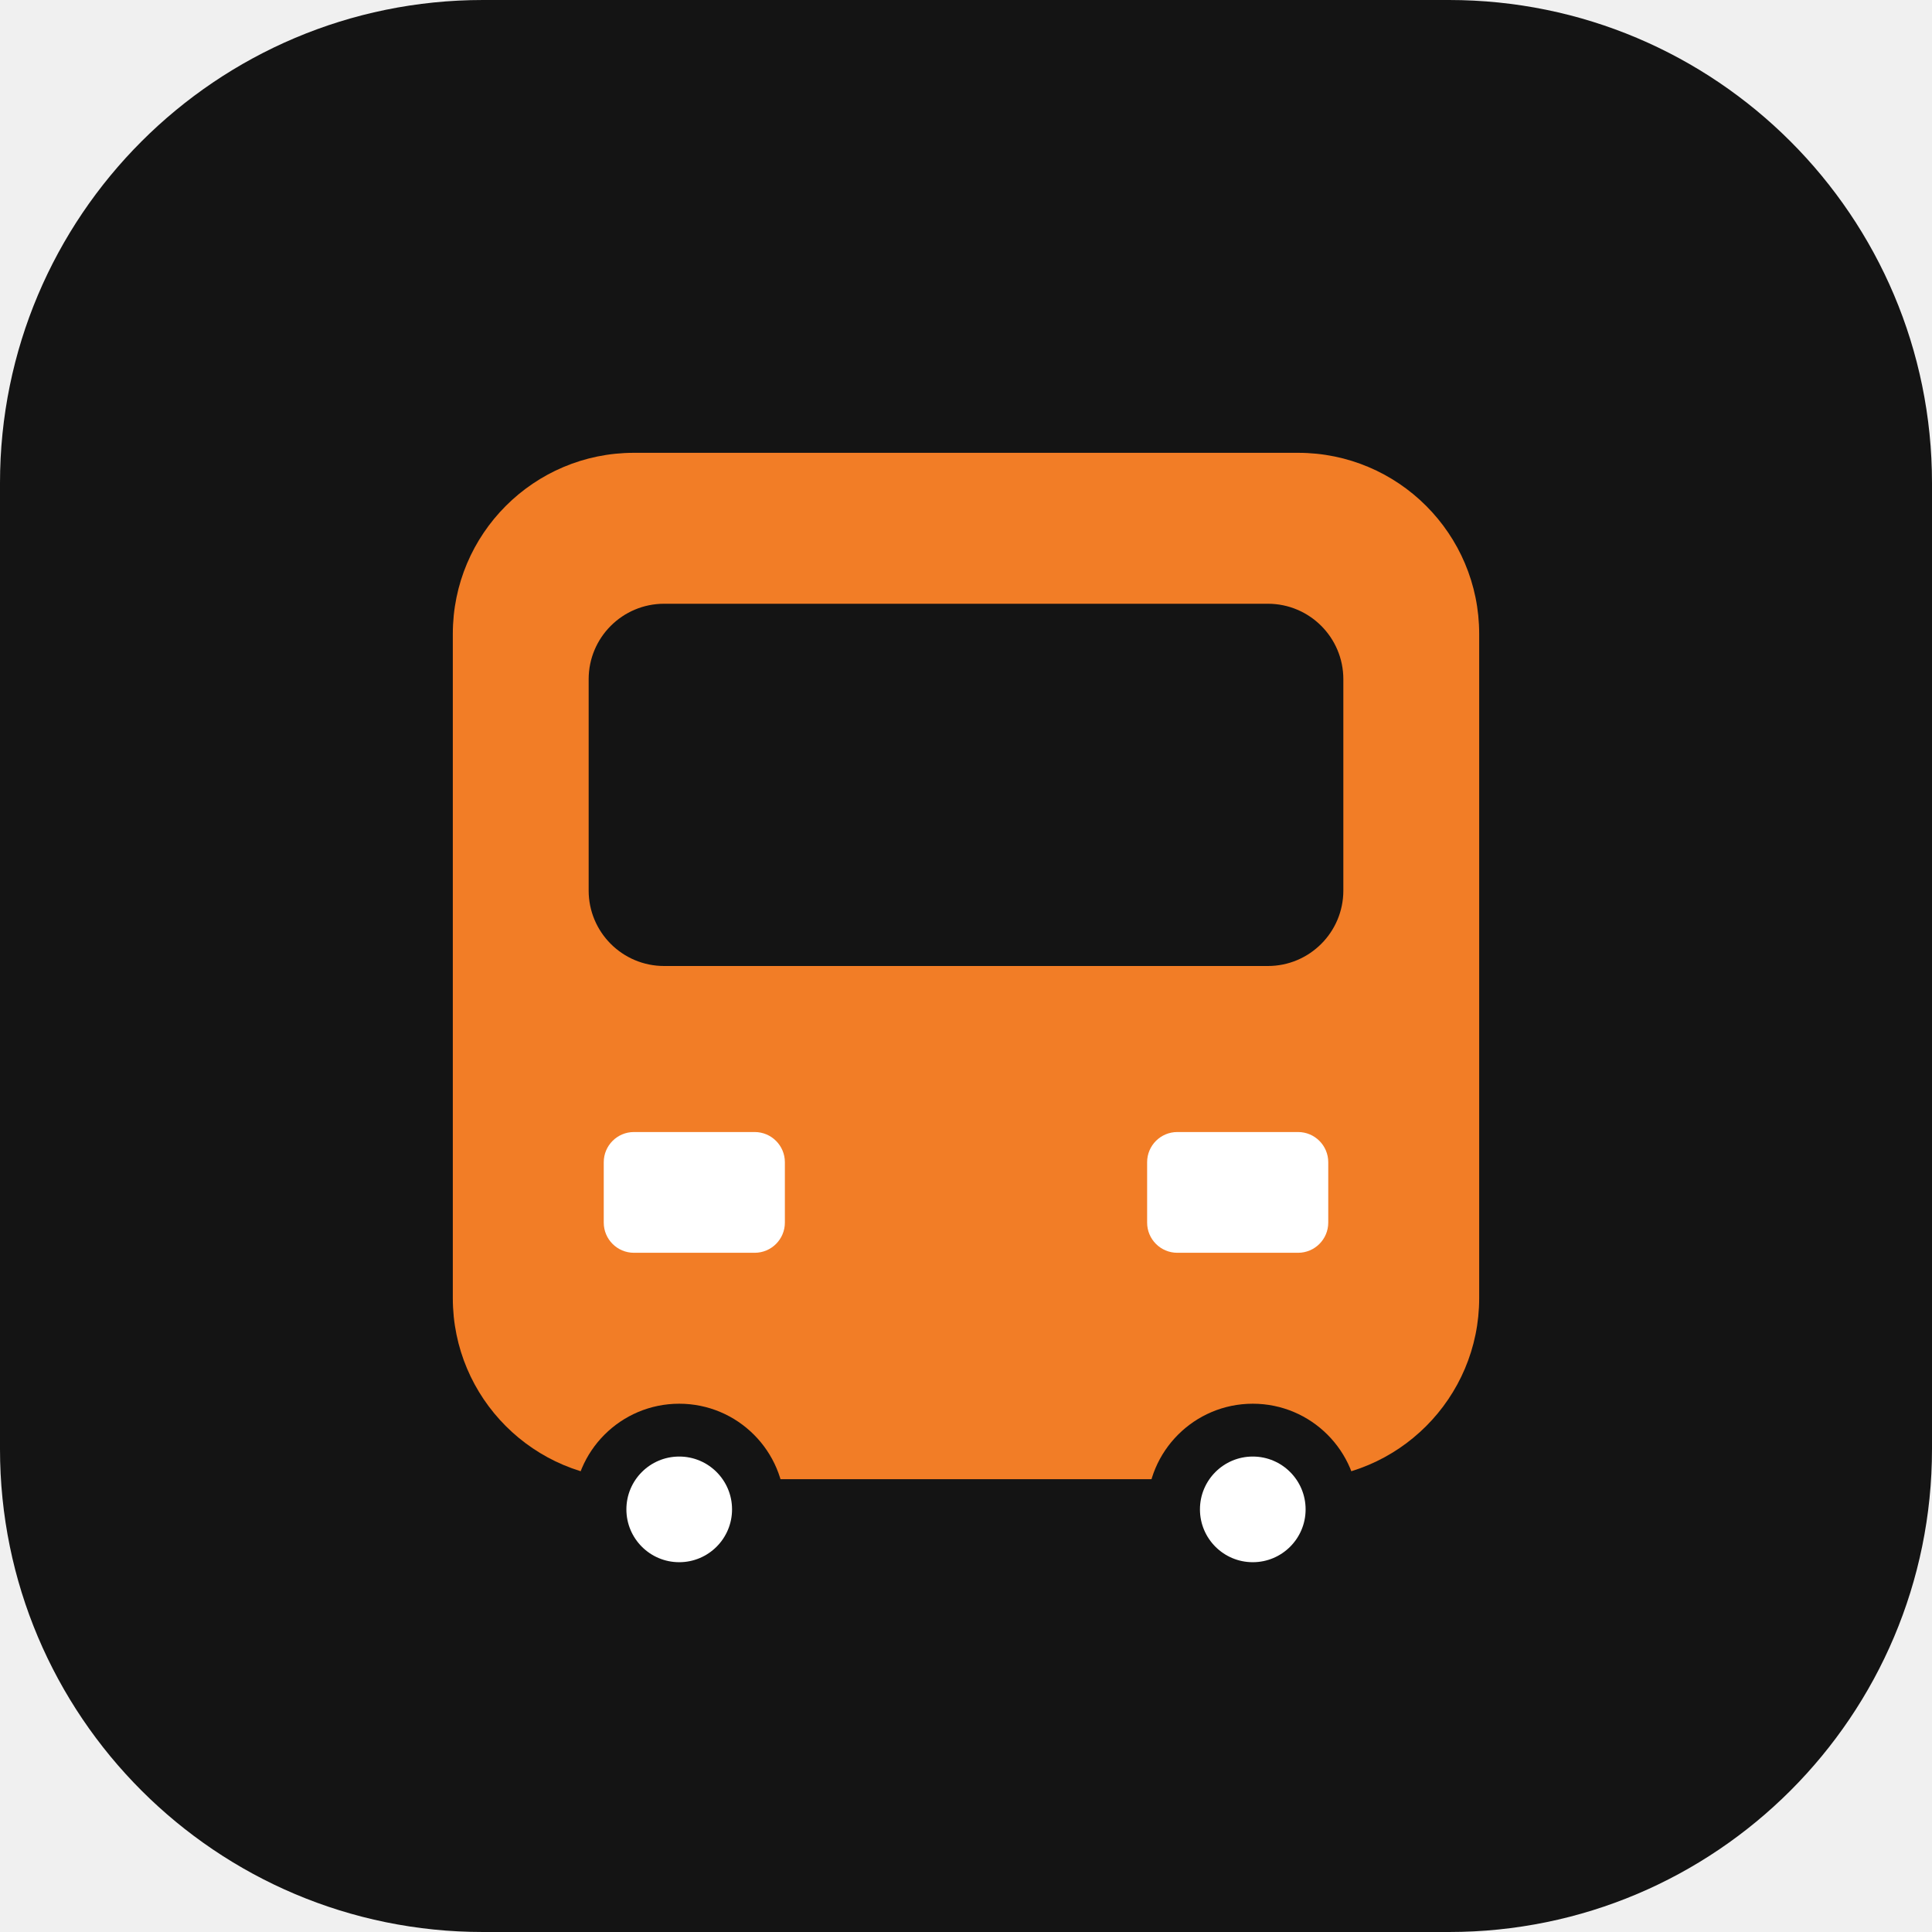
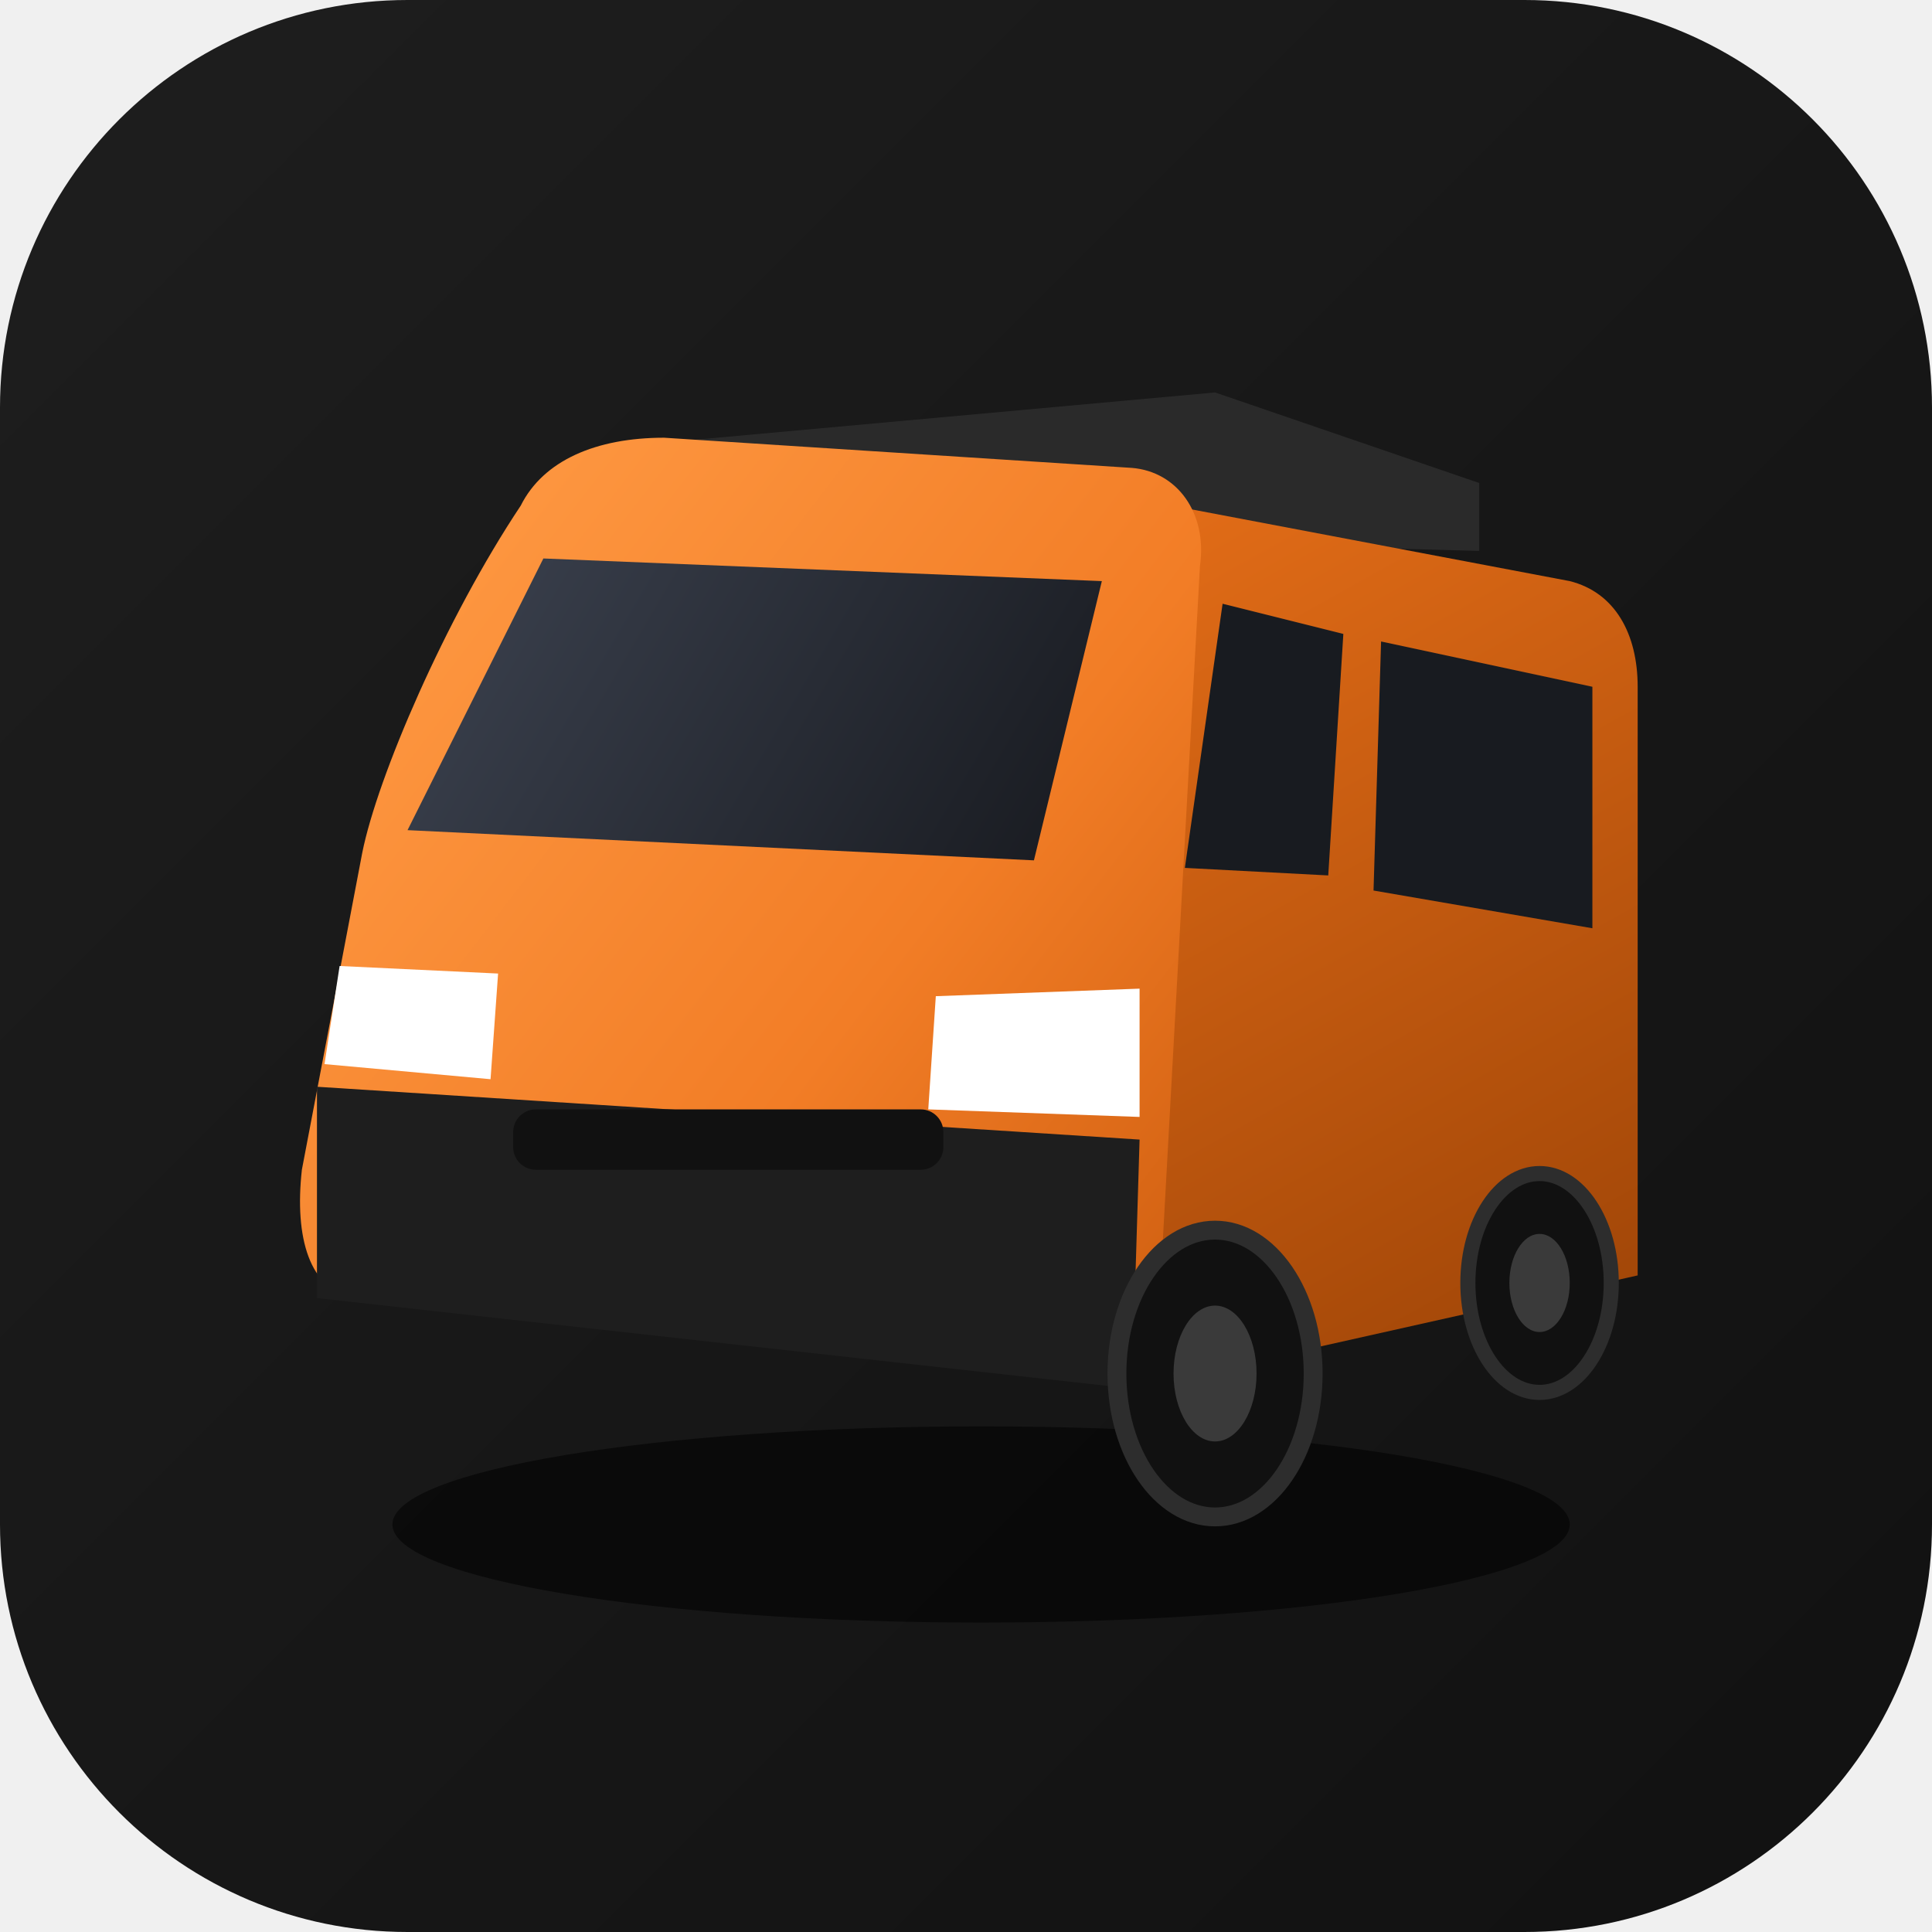
<svg xmlns="http://www.w3.org/2000/svg" viewBox="0 0 512 512" fill="none">
-   <rect width="512" height="512" rx="128" fill="#141414" />
-   <rect x="120" y="120" width="272" height="272" rx="48" fill="#F27D26" />
-   <rect x="156" y="160" width="200" height="96" rx="20" fill="#141414" />
-   <rect x="160" y="300" width="48" height="32" rx="8" fill="#FFFFFF" />
-   <rect x="304" y="300" width="48" height="32" rx="8" fill="#FFFFFF" />
-   <circle cx="180" cy="400" r="28" fill="#141414" />
-   <circle cx="180" cy="400" r="14" fill="#FFFFFF" />
-   <circle cx="332" cy="400" r="28" fill="#141414" />
-   <circle cx="332" cy="400" r="14" fill="#FFFFFF" />
+   <defs>
+     <linearGradient id="bgGrad" x1="0" y1="0" x2="512" y2="512" gradientUnits="userSpaceOnUse">
+       <stop offset="0%" stop-color="#1E1E1E" />
+       <stop offset="100%" stop-color="#111111" />
+     </linearGradient>
+     <linearGradient id="bodyTop" x1="120" y1="110" x2="380" y2="310" gradientUnits="userSpaceOnUse">
+       <stop offset="0%" stop-color="#FF9A44" />
+       <stop offset="55%" stop-color="#F27D26" />
+       <stop offset="100%" stop-color="#C9590C" />
+     </linearGradient>
+     <linearGradient id="bodySide" x1="290" y1="130" x2="430" y2="380" gradientUnits="userSpaceOnUse">
+       <stop offset="0%" stop-color="#E56E18" />
+       <stop offset="100%" stop-color="#9A4206" />
+     </linearGradient>
+     <linearGradient id="glass" x1="120" y1="150" x2="290" y2="250" gradientUnits="userSpaceOnUse">
+       <stop offset="0%" stop-color="#3A404D" />
+       <stop offset="100%" stop-color="#16181D" />
+     </linearGradient>
+   </defs>
+   <rect width="512" height="512" rx="108" fill="url(#bgGrad)" />
+   <ellipse cx="260" cy="404" rx="156" ry="26" fill="#000000" fill-opacity="0.55" />
+   <path d="M168 118 L322 104 L392 128 L392 146 L168 140 Z" fill="#2A2A2A" />
+   <path d="M300 132 L416 154 C428 157 434 168 434 182 L434 338 L300 368 Z" fill="url(#bodySide)" />
+   <path d="M138 134 C144 122 158 116 176 116 L300 124 C312 125 320 136 318 150 L306 368 L94 344 C82 342 78 328 80 310 L96 226 C100 206 118 164 138 134 Z" fill="url(#bodyTop)" />
+   <path d="M144 148 L292 154 L274 228 L108 220 Z" fill="url(#glass)" />
+   <path d="M324 160 L356 168 L352 232 L314 230 Z" fill="#181B20" />
+   <path d="M366 170 L422 182 L422 246 L364 236 Z" fill="#181B20" />
+   <path d="M84 288 L302 302 L300 368 L84 344 Z" fill="#1E1E1E" />
+   <rect x="136" y="294" width="114" height="16" rx="6" fill="#111111" />
+   <path d="M90 256 L132 258 L130 286 L86 282 Z" fill="#FFFFFF" />
+   <path d="M248 264 L302 262 L302 296 L246 294 Z" fill="#FFFFFF" />
+   <ellipse cx="322" cy="364" rx="26" ry="38" fill="#111111" stroke="#2D2D2D" stroke-width="5" />
+   <ellipse cx="322" cy="364" rx="11" ry="18" fill="#3A3A3A" />
+   <ellipse cx="408" cy="340" rx="19" ry="29" fill="#111111" stroke="#2D2D2D" stroke-width="4" />
+   <ellipse cx="408" cy="340" rx="8" ry="13" fill="#3A3A3A" />
</svg>
